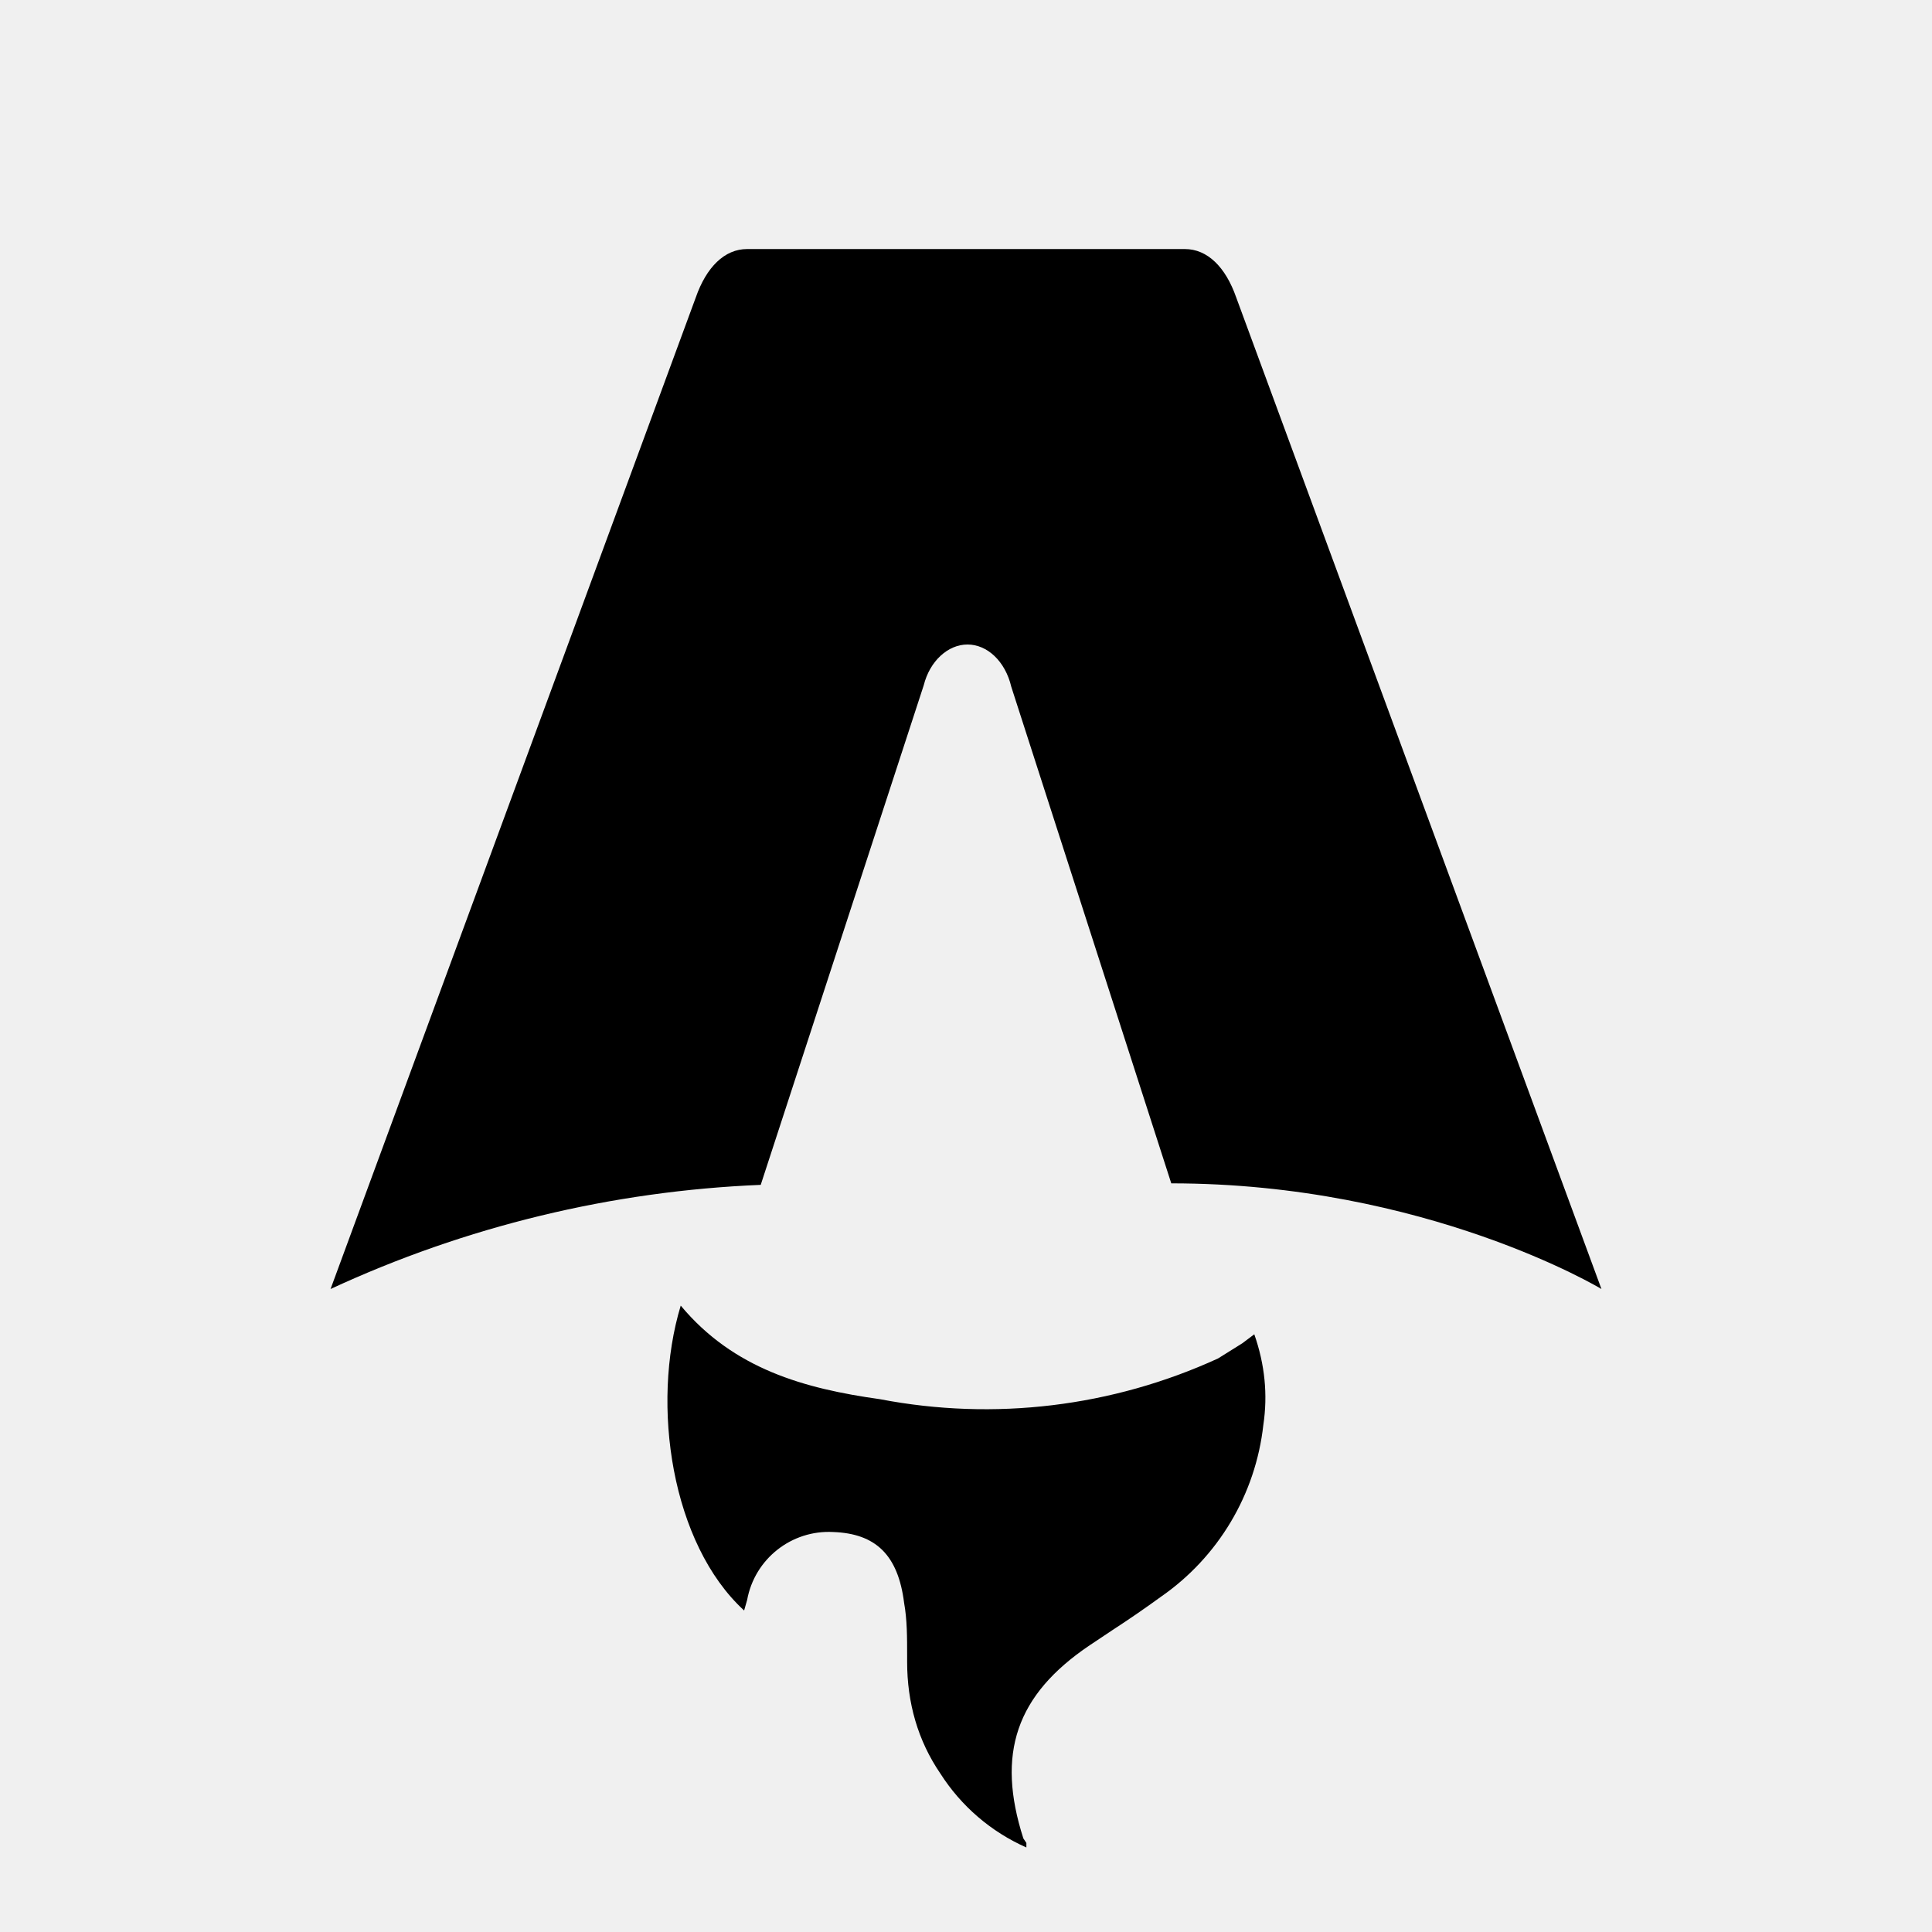
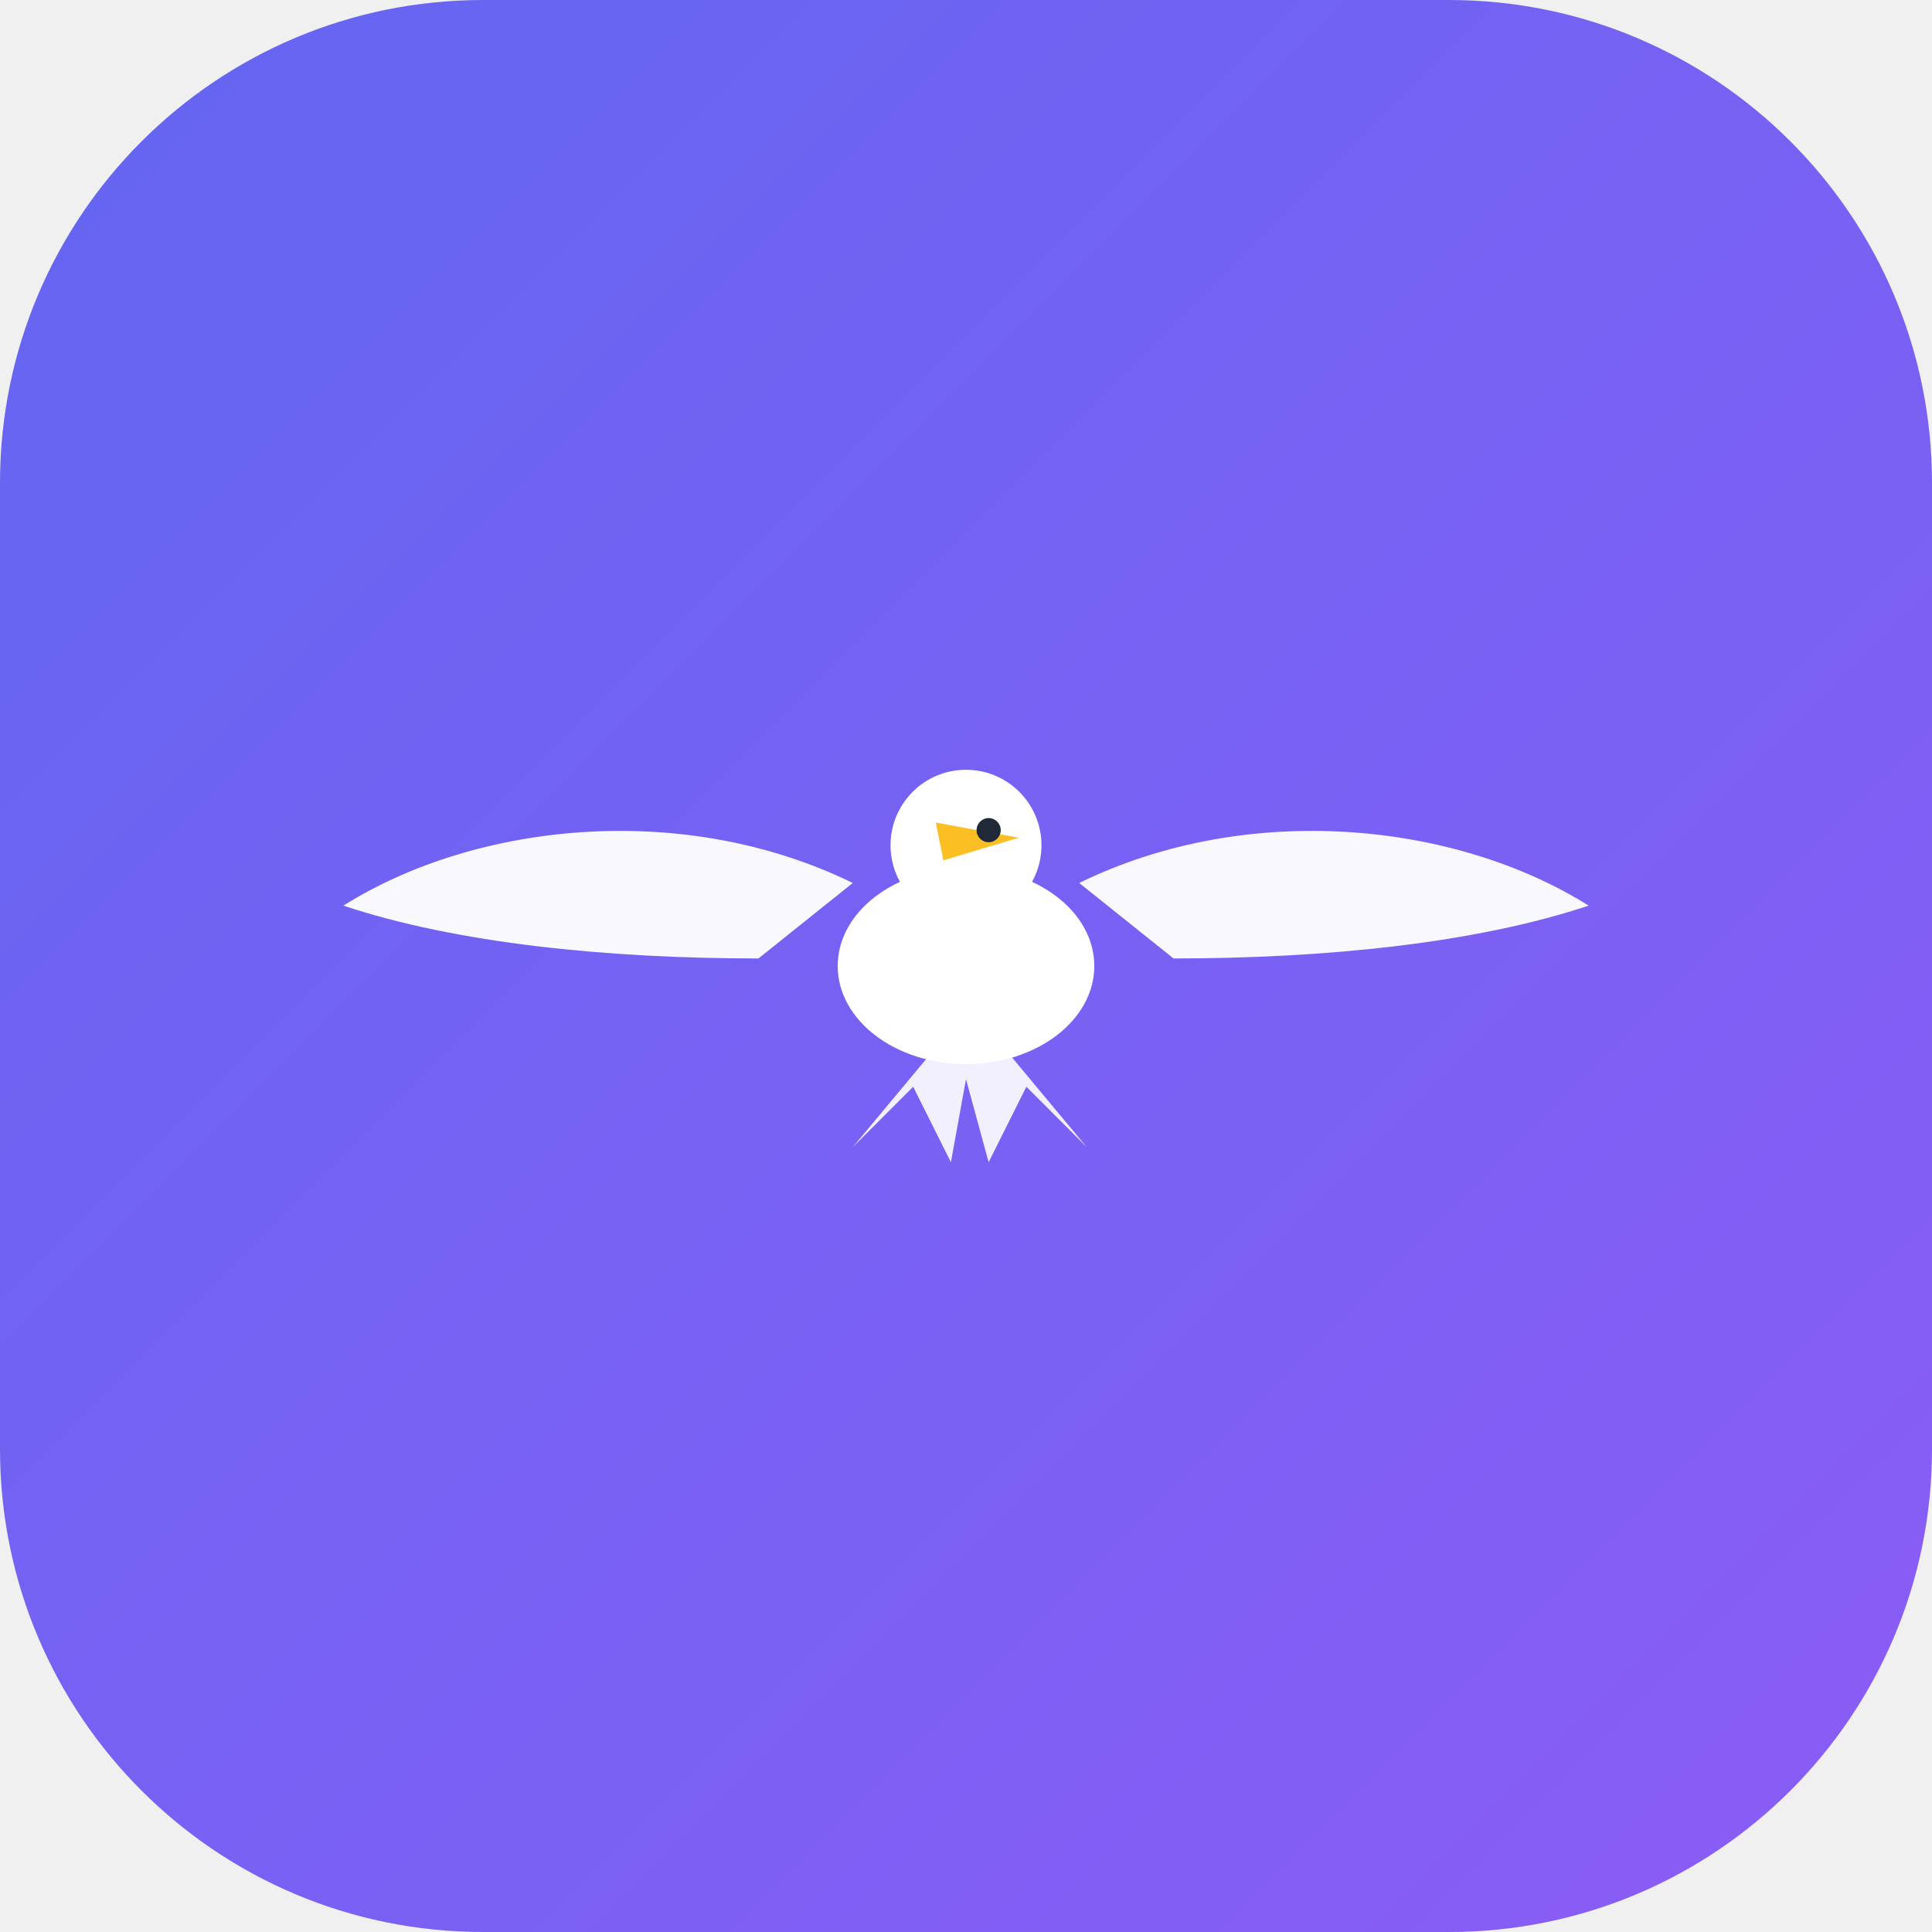
- <svg xmlns="http://www.w3.org/2000/svg" fill="none" viewBox="0 0 128 128">
-   <path d="M50.4 78.5a75.1 75.1 0 0 0-28.5 6.9l24.2-65.7c.7-2 1.9-3.2 3.4-3.2h29c1.5 0 2.7 1.2 3.4 3.2l24.2 65.7s-11.6-7-28.5-7L67 45.5c-.4-1.7-1.6-2.8-2.9-2.8-1.3 0-2.5 1.1-2.9 2.7L50.4 78.5Zm-1.1 28.2Zm-4.2-20.2c-2 6.6-.6 15.8 4.2 20.2a17.5 17.5 0 0 1 .2-.7 5.5 5.5 0 0 1 5.7-4.5c2.8.1 4.3 1.5 4.7 4.7.2 1.1.2 2.3.2 3.5v.4c0 2.7.7 5.2 2.2 7.4a13 13 0 0 0 5.7 4.9v-.3l-.2-.3c-1.8-5.6-.5-9.5 4.4-12.8l1.5-1a73 73 0 0 0 3.2-2.2 16 16 0 0 0 6.8-11.4c.3-2 .1-4-.6-6l-.8.6-1.6 1a37 37 0 0 1-22.4 2.7c-5-.7-9.7-2-13.2-6.2Z" />
-   <style>
-         path { fill: #000; }
-         @media (prefers-color-scheme: dark) {
-             path { fill: #FFF; }
-         }
-     </style>
+ <svg xmlns="http://www.w3.org/2000/svg" viewBox="0 0 512 512">
+   <defs>
+     <linearGradient id="bg" x1="0%" y1="0%" x2="100%" y2="100%">
+       <stop offset="0%" stop-color="#6366f1" />
+       <stop offset="100%" stop-color="#8b5cf6" />
+     </linearGradient>
+   </defs>
+   <rect width="512" height="512" rx="128" fill="url(#bg)" />
+   <g transform="translate(256, 246)" fill="#ffffff">
+     <path d="M-30 -12 C-75 -34 -130 -28 -165 -6 C-135 4 -95 8 -55 8 Z" opacity="0.95" />
+     <path d="M30 -12 C75 -34 130 -28 165 -6 C135 4 95 8 55 8 Z" opacity="0.95" />
+     <ellipse cx="0" cy="10" rx="34" ry="26" />
+     <path d="M-10 34 L-30 58 L-14 42 L-4 62 L0 40 L6 62 L16 42 L32 58 L12 34 Z" opacity="0.9" />
+     <circle cx="0" cy="-22" r="20" />
+     <path d="M-8 -28 L14 -24 L-6 -18 Z" fill="#fbbf24" />
+     <circle cx="6" cy="-26" r="3.2" fill="#1f2937" />
+   </g>
</svg>
